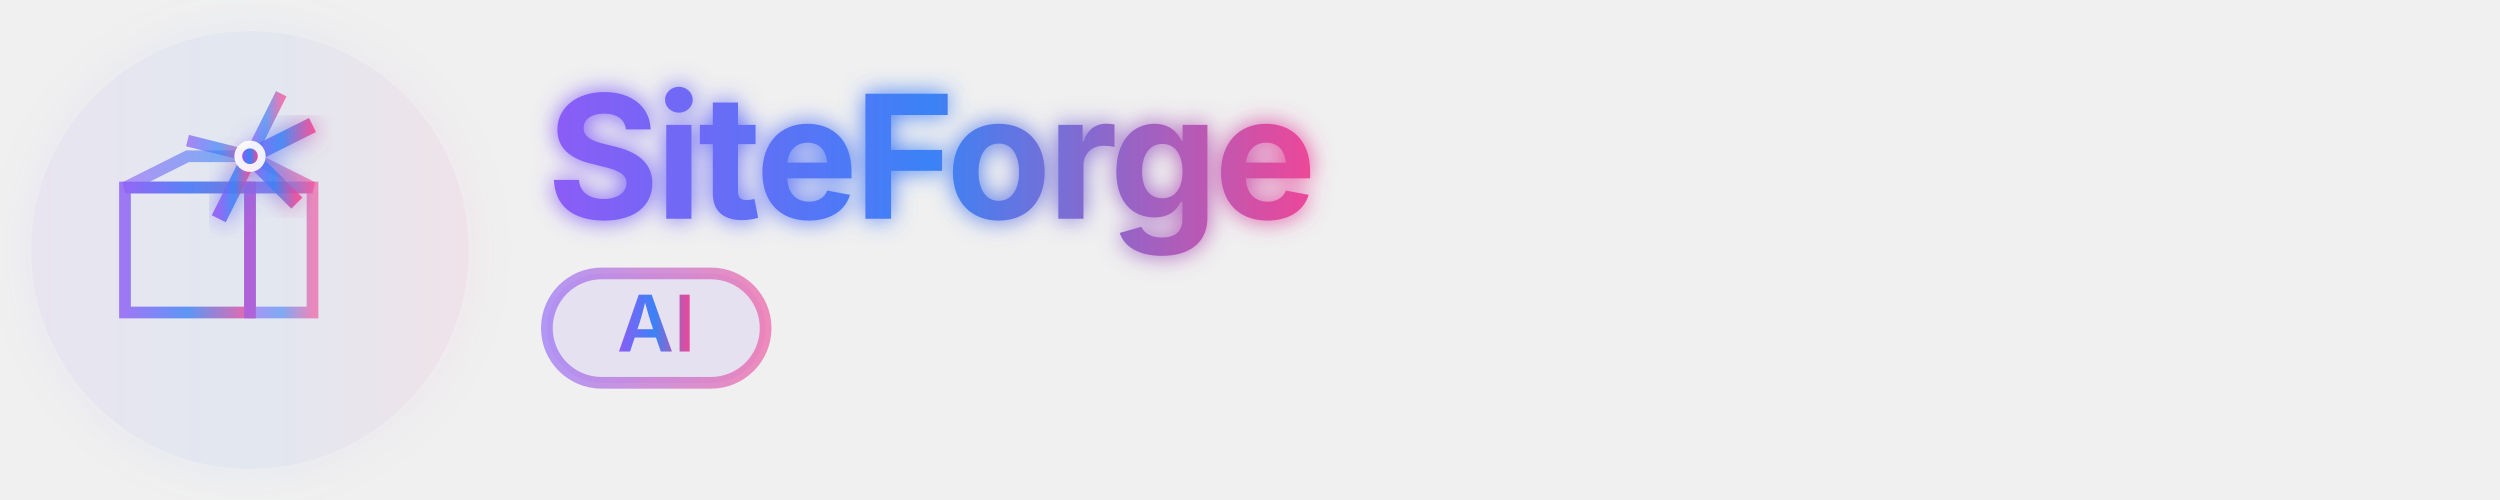
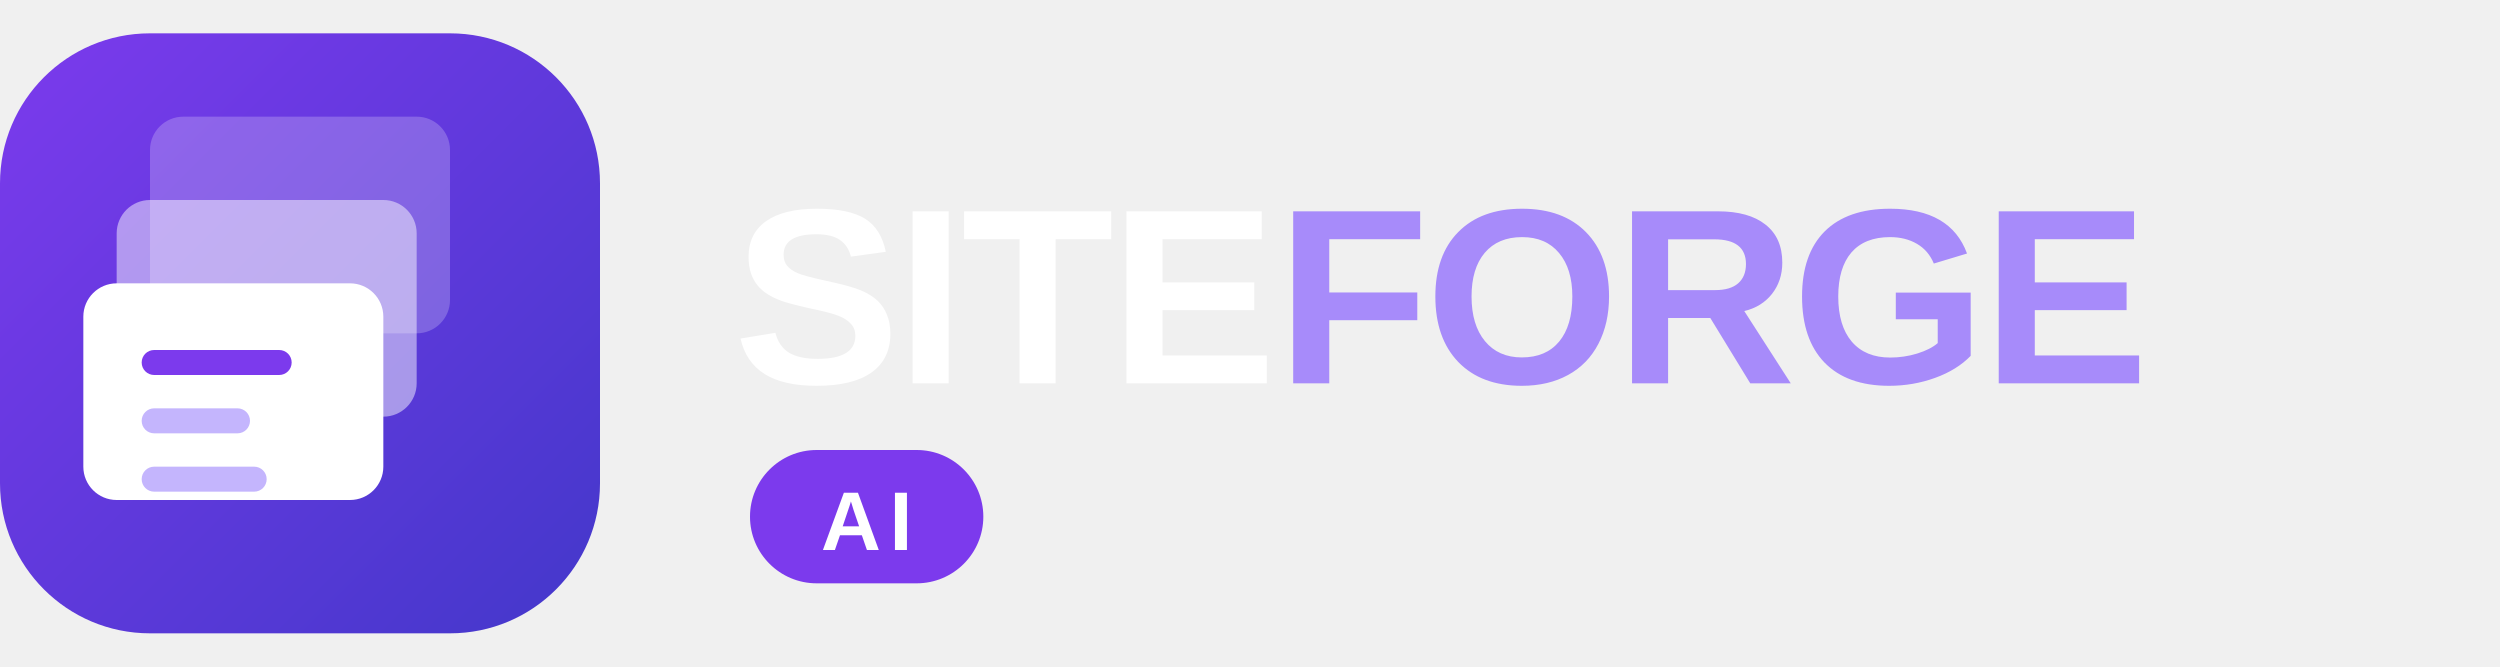
- <svg xmlns="http://www.w3.org/2000/svg" width="320" height="64" viewBox="0 0 320 64" fill="none">
+ <svg xmlns="http://www.w3.org/2000/svg" width="300" height="80" viewBox="0 0 300 80">
  <defs>
-     <linearGradient id="mainGradient" x1="0%" y1="0%" x2="100%" y2="0%">
-       <stop offset="0%" style="stop-color:#8b5cf6;stop-opacity:1" />
-       <stop offset="50%" style="stop-color:#3b82f6;stop-opacity:1" />
-       <stop offset="100%" style="stop-color:#ec4899;stop-opacity:1" />
-     </linearGradient>
-     <filter id="purpleGlow" x="-50%" y="-50%" width="200%" height="200%">
-       <feGaussianBlur stdDeviation="3" result="coloredBlur" />
-       <feColorMatrix type="matrix" values="0 0 0 0 0.545 0 0 0 0 0.294 0 0 0 0 0.925 0 0 0 0.8 0" />
-       <feMerge>
-         <feMergeNode in="coloredBlur" />
-         <feMergeNode in="SourceGraphic" />
-       </feMerge>
-     </filter>
-     <filter id="textGlow" x="-30%" y="-30%" width="160%" height="160%">
-       <feGaussianBlur stdDeviation="1.5" result="coloredBlur" />
-       <feMerge>
-         <feMergeNode in="coloredBlur" />
-         <feMergeNode in="SourceGraphic" />
-       </feMerge>
-     </filter>
-     <linearGradient id="pillGradient" x1="0%" y1="0%" x2="100%" y2="0%">
-       <stop offset="0%" style="stop-color:#8b5cf6;stop-opacity:0.6" />
-       <stop offset="100%" style="stop-color:#ec4899;stop-opacity:0.6" />
+     <linearGradient id="gf" x1="0%" y1="0%" x2="100%" y2="100%">
+       <stop offset="0%" stop-color="#7c3aed" />
+       <stop offset="100%" stop-color="#4338ca" />
    </linearGradient>
  </defs>
-   <circle cx="32" cy="32" r="28" fill="url(#mainGradient)" opacity="0.08" filter="url(#purpleGlow)" />
-   <g transform="translate(8, 16)">
-     <rect x="8" y="8" width="16" height="16" fill="none" stroke="url(#mainGradient)" stroke-width="1.5" opacity="0.8" />
-     <path d="M8 8 L16 4 L24 4 L32 8 Z" fill="none" stroke="url(#mainGradient)" stroke-width="1.5" opacity="0.6" />
-     <path d="M24 8 L32 8 L32 24 L24 24 Z" fill="none" stroke="url(#mainGradient)" stroke-width="1.5" opacity="0.6" />
-     <line x1="8" y1="12" x2="24" y2="12" stroke="url(#mainGradient)" stroke-width="0.8" opacity="0.4" />
-     <line x1="8" y1="16" x2="24" y2="16" stroke="url(#mainGradient)" stroke-width="0.8" opacity="0.4" />
-     <line x1="8" y1="20" x2="24" y2="20" stroke="url(#mainGradient)" stroke-width="0.8" opacity="0.4" />
-     <line x1="12" y1="8" x2="12" y2="24" stroke="url(#mainGradient)" stroke-width="0.8" opacity="0.4" />
-     <line x1="16" y1="8" x2="16" y2="24" stroke="url(#mainGradient)" stroke-width="0.8" opacity="0.4" />
-     <line x1="20" y1="8" x2="20" y2="24" stroke="url(#mainGradient)" stroke-width="0.8" opacity="0.4" />
-   </g>
-   <g transform="translate(32, 20)">
-     <line x1="0" y1="0" x2="8" y2="-4" stroke="url(#mainGradient)" stroke-width="2" opacity="0.9" filter="url(#textGlow)" />
-     <line x1="0" y1="0" x2="6" y2="6" stroke="url(#mainGradient)" stroke-width="2" opacity="0.9" filter="url(#textGlow)" />
-     <line x1="0" y1="0" x2="-4" y2="8" stroke="url(#mainGradient)" stroke-width="2" opacity="0.9" filter="url(#textGlow)" />
-     <line x1="0" y1="0" x2="-8" y2="-2" stroke="url(#mainGradient)" stroke-width="1.5" opacity="0.7" />
-     <line x1="0" y1="0" x2="4" y2="-8" stroke="url(#mainGradient)" stroke-width="1.5" opacity="0.7" />
-     <circle cx="0" cy="0" r="2" fill="white" opacity="0.9" />
-     <circle cx="0" cy="0" r="1" fill="url(#mainGradient)" />
-   </g>
-   <text x="70" y="28" font-family="system-ui, -apple-system, sans-serif" font-size="22" font-weight="700" letter-spacing="-0.5px" fill="url(#mainGradient)" filter="url(#textGlow)">SiteForge</text>
-   <g transform="translate(70, 35)">
-     <rect x="0" y="0" width="28" height="14" rx="7" fill="rgba(139, 92, 246, 0.1)" />
-     <rect x="0" y="0" width="28" height="14" rx="7" fill="none" stroke="url(#pillGradient)" stroke-width="1.5" />
-     <text x="14" y="10" font-family="system-ui, -apple-system, sans-serif" font-size="10" font-weight="600" text-anchor="middle" fill="url(#mainGradient)">AI</text>
-   </g>
+   <rect x="0" y="4" width="72" height="72" rx="18" fill="url(#gf)" />
+   <rect x="18" y="14" width="36" height="26" rx="4" fill="white" opacity="0.22" />
+   <rect x="14" y="24" width="36" height="26" rx="4" fill="white" opacity="0.48" />
+   <rect x="10" y="34" width="36" height="26" rx="4" fill="white" />
+   <rect x="17" y="42" width="18" height="3" rx="1.5" fill="#7c3aed" />
+   <rect x="17" y="49" width="13" height="3" rx="1.5" fill="#c4b5fd" />
+   <rect x="17" y="56" width="15" height="3" rx="1.5" fill="#c4b5fd" />
+   <text x="88" y="46" font-family="'Trebuchet MS', Arial, sans-serif" font-size="30" font-weight="700" fill="#ffffff" letter-spacing="-0.5">SITE<tspan fill="#a78bfa">FORGE</tspan>
+   </text>
+   <rect x="90" y="54" width="28" height="16" rx="8" fill="#7c3aed" />
+   <text x="104" y="66" font-family="'Trebuchet MS', Arial, sans-serif" font-size="10" font-weight="700" fill="#ffffff" text-anchor="middle" letter-spacing="1">AI</text>
</svg>
